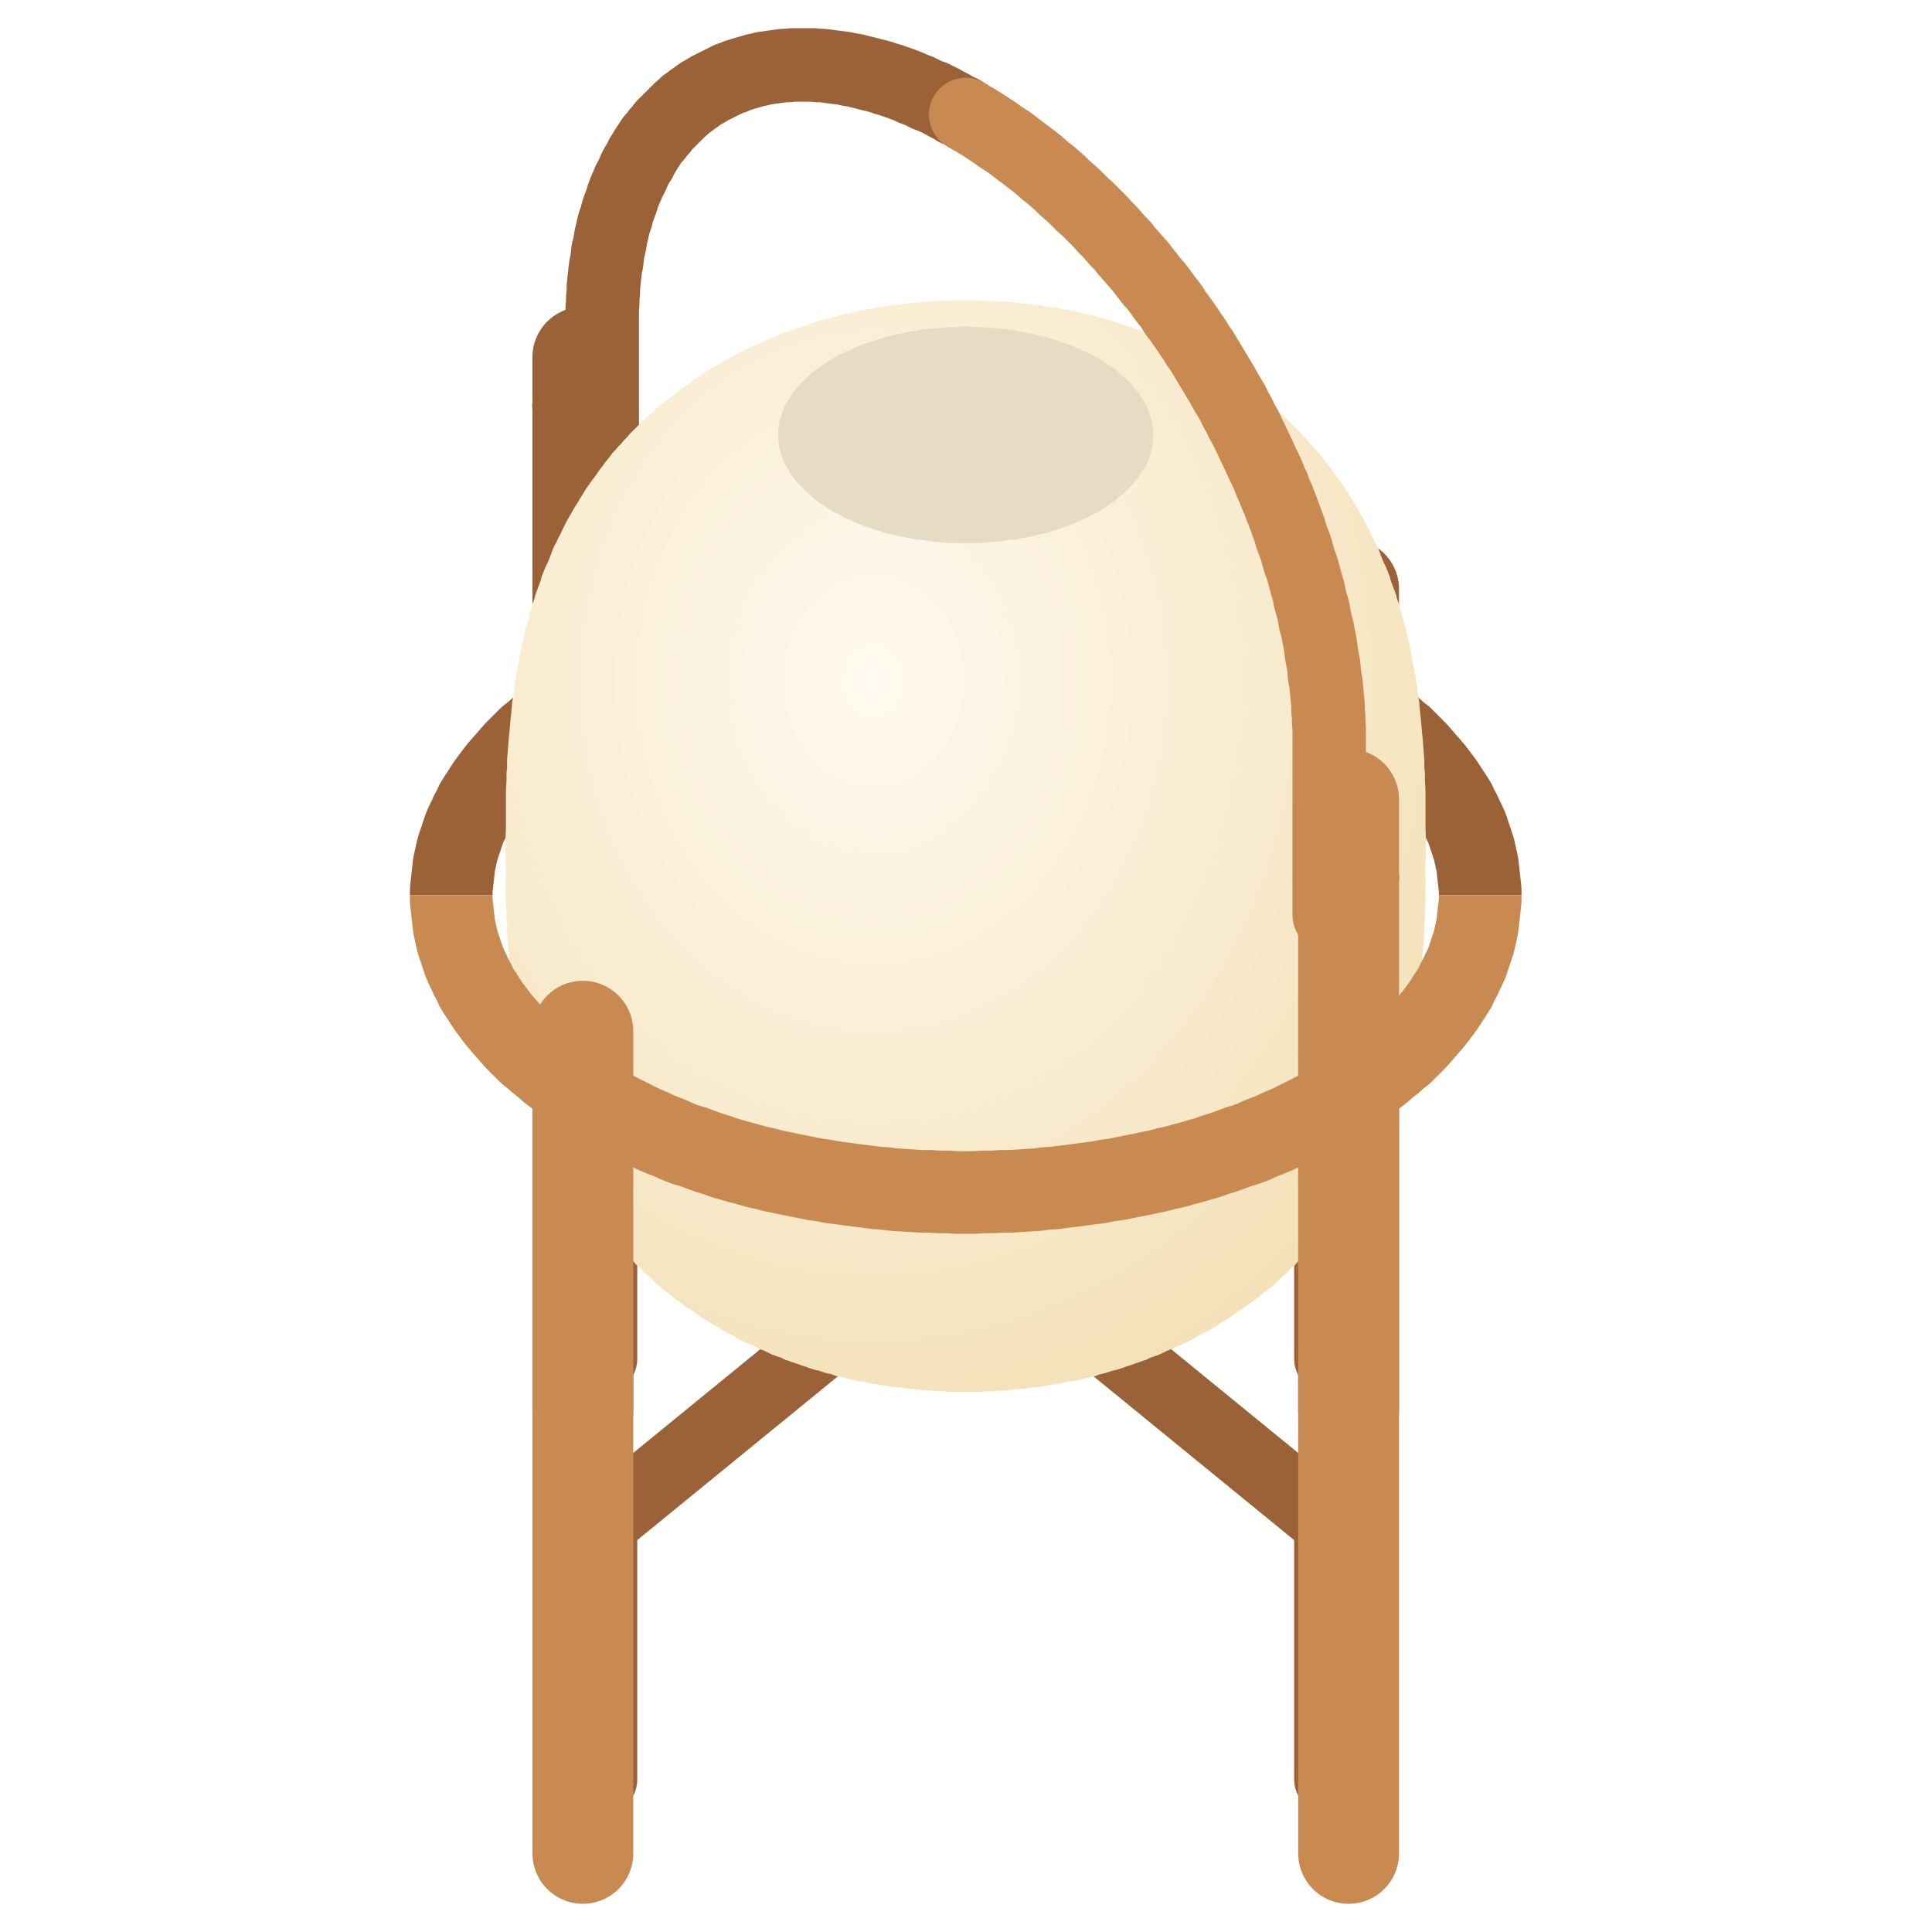
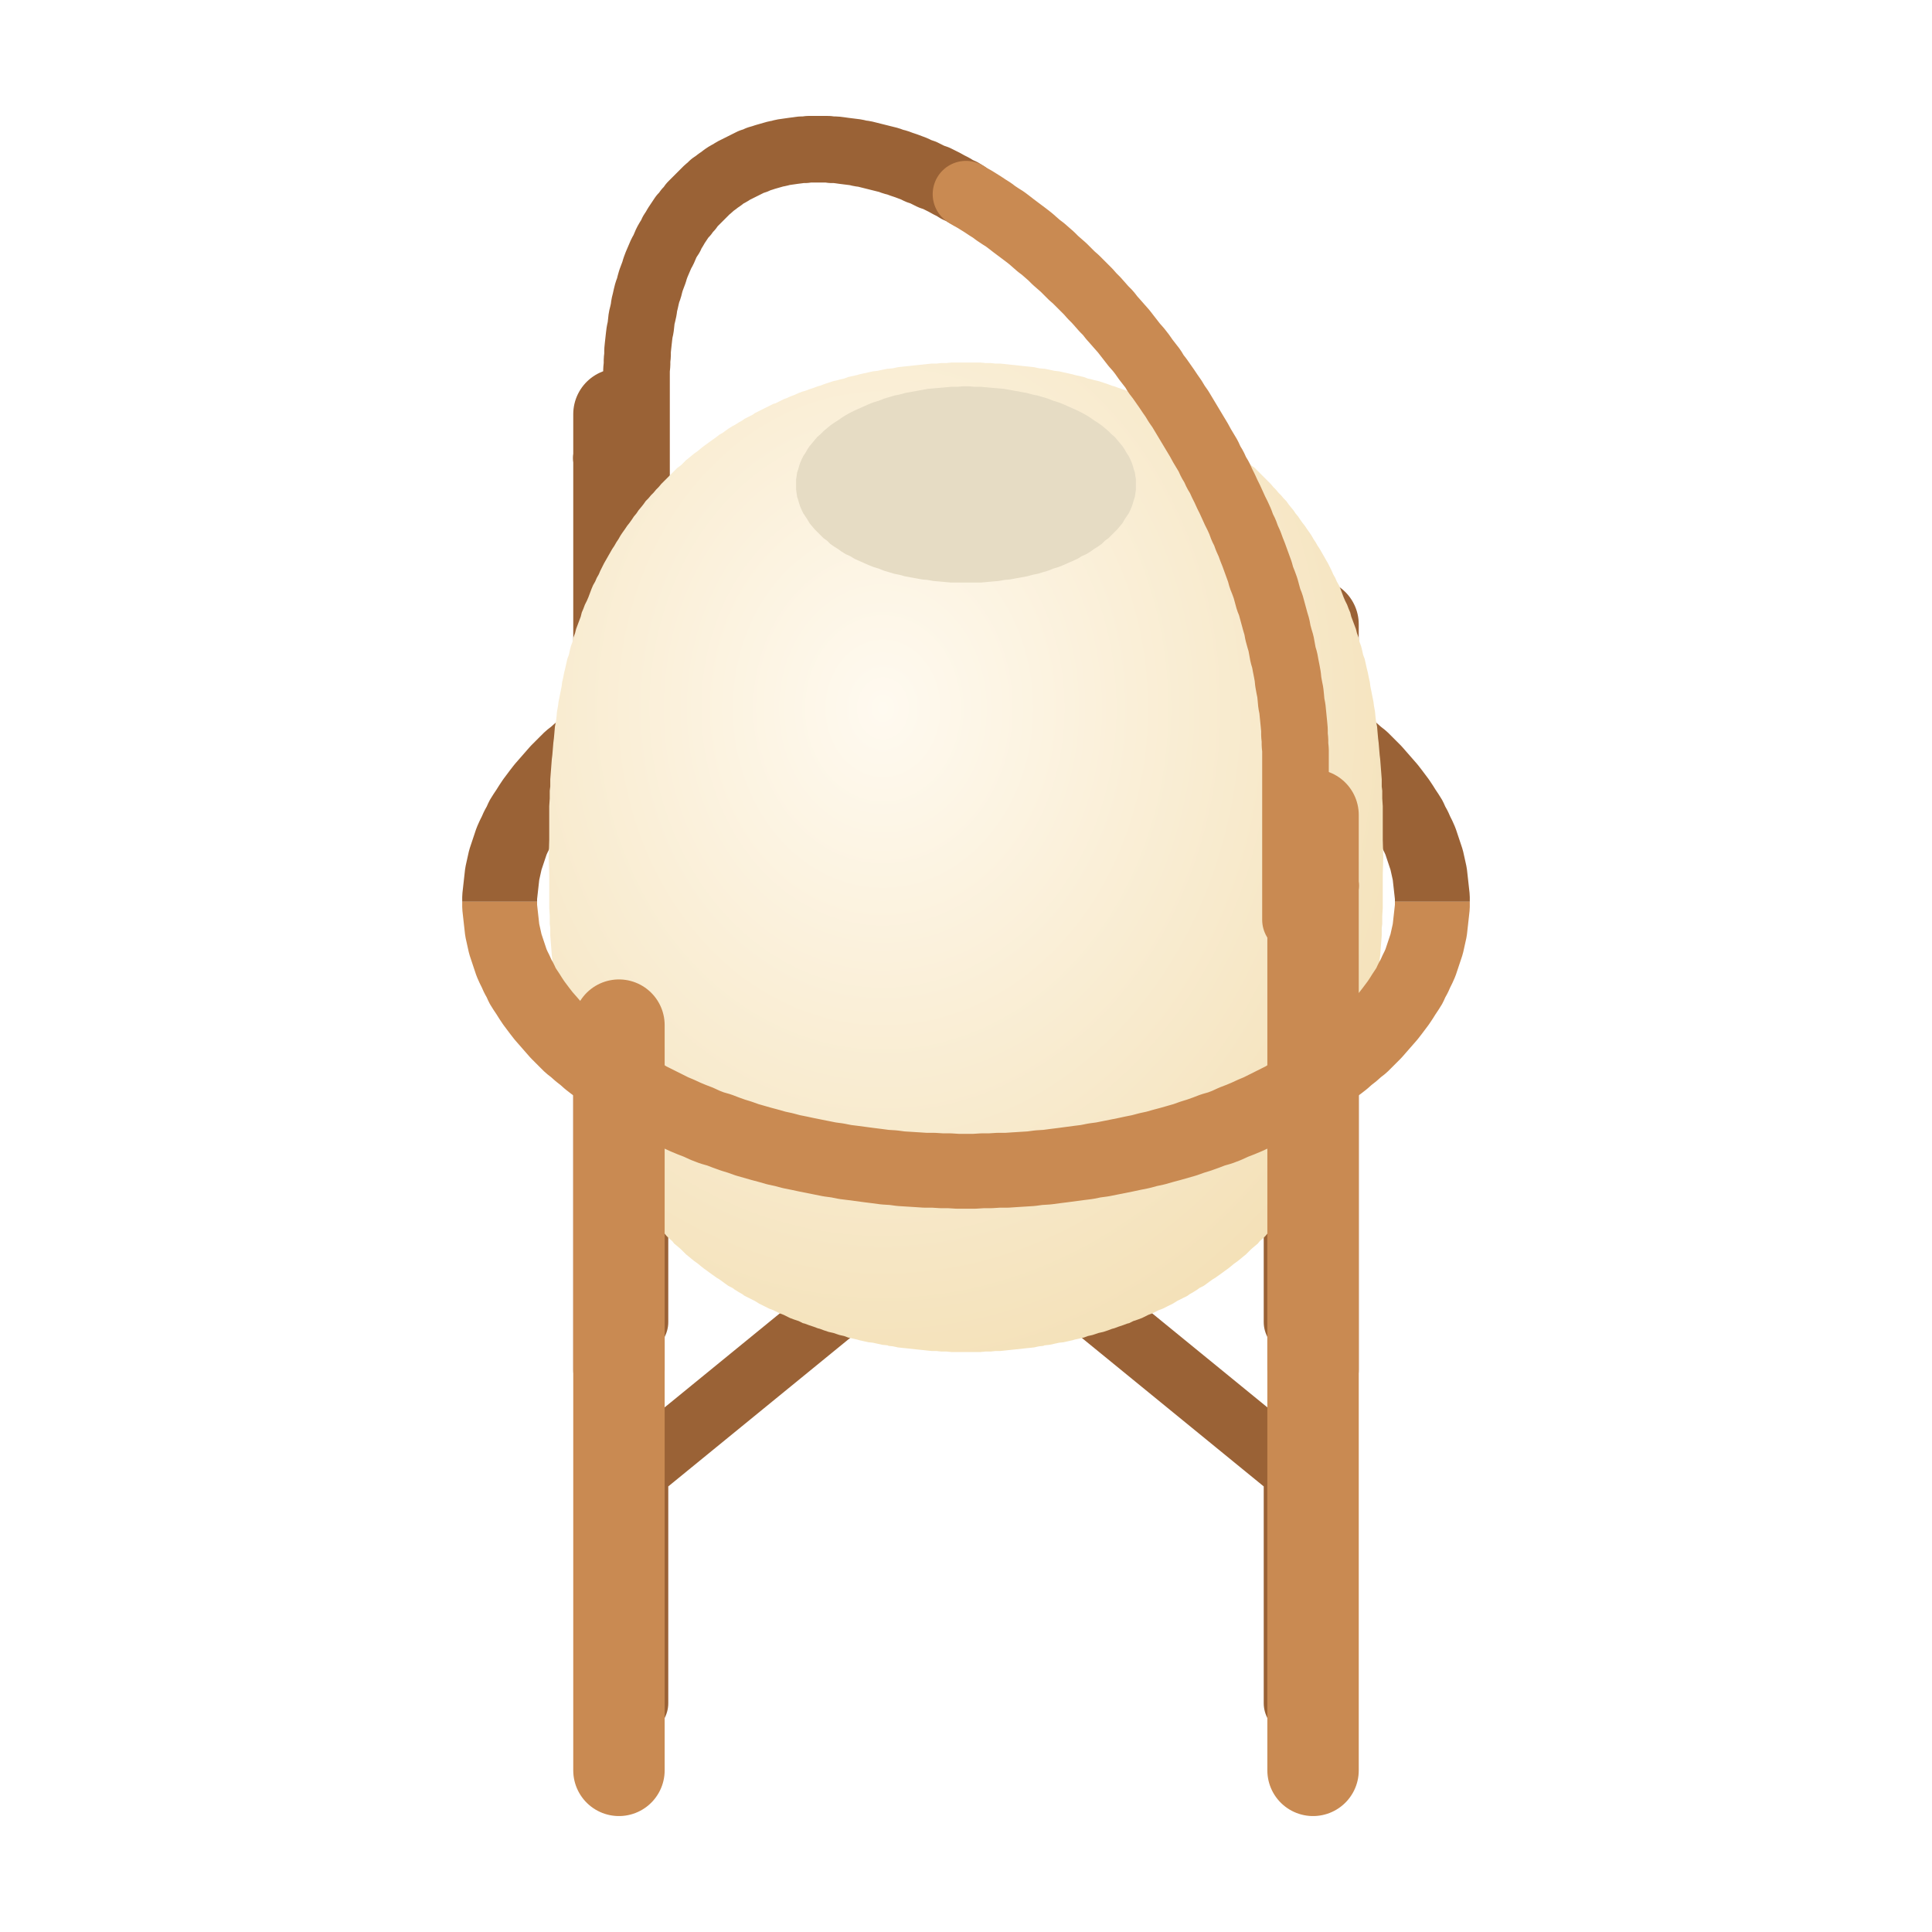
- <svg xmlns="http://www.w3.org/2000/svg" viewBox="86.5 89.5 339.1 339.1">
+ <svg xmlns="http://www.w3.org/2000/svg" viewBox="68.95 72.0 374.1 374.1">
  <defs>
    <radialGradient id="s" cx="0.4" cy="0.35" r="0.75">
      <stop offset="0" stop-color="#fffaf0" />
      <stop offset="1" stop-color="#f3dfb4" />
    </radialGradient>
  </defs>
  <polyline points="192.2,328.0 192.2,283.2 233.6,297.2 278.4,323.1 319.8,356.9 319.8,401.8" fill="none" stroke-linecap="round" stroke-linejoin="round" stroke="#9a6236" stroke-width="12.3" />
  <polyline points="319.8,328.0 319.8,283.2 278.4,297.2 233.6,323.1 192.2,356.9 192.2,401.8" fill="none" stroke-linecap="round" stroke-linejoin="round" stroke="#9a6236" stroke-width="12.3" />
  <polyline points="165.7,246.6 165.7,245.7 165.8,244.8 165.9,243.9 166.0,243.0 166.1,242.1 166.2,241.2 166.4,240.3 166.6,239.4 166.8,238.5 167.1,237.6 167.4,236.7 167.7,235.8 168.0,234.9 168.4,234.0 168.8,233.2 169.2,232.3 169.7,231.4 170.1,230.5 170.6,229.7 171.2,228.8 171.7,228.0 172.3,227.1 172.9,226.3 173.5,225.5 174.2,224.6 174.9,223.8 175.6,223.0 176.3,222.2 177.0,221.4 177.8,220.6 178.6,219.8 179.4,219.0 180.3,218.3 181.2,217.5 182.1,216.8 183.0,216.0 183.9,215.3 184.9,214.6 185.8,213.8 186.9,213.1 187.9,212.5 188.9,211.8 190.0,211.1 191.1,210.4 192.2,209.8 193.3,209.2 194.4,208.5 195.6,207.9 196.8,207.3 198.0,206.7 199.2,206.1 200.4,205.6 201.7,205.0 202.9,204.5 204.2,204.0 205.5,203.4 206.8,202.9 208.2,202.5 209.5,202.0 210.9,201.5 212.2,201.1 213.6,200.6 215.0,200.2 216.4,199.8 217.9,199.4 219.3,199.0 220.7,198.7 222.2,198.3 223.7,198.0 225.1,197.7 226.6,197.4 228.1,197.1 229.6,196.8 231.1,196.6 232.6,196.3 234.2,196.1 235.7,195.9 237.2,195.7 238.8,195.5 240.3,195.3 241.9,195.2 243.4,195.0 245.0,194.9 246.6,194.8 248.1,194.7 249.7,194.7 251.3,194.6 252.8,194.6 254.4,194.5 256.0,194.5 257.6,194.5 259.2,194.6 260.7,194.6 262.3,194.7 263.9,194.7 265.4,194.8 267.0,194.9 268.6,195.0 270.1,195.2 271.7,195.3 273.2,195.5 274.8,195.7 276.3,195.9 277.8,196.1 279.4,196.3 280.9,196.6 282.4,196.8 283.9,197.1 285.4,197.4 286.9,197.7 288.3,198.0 289.8,198.3 291.3,198.7 292.7,199.0 294.1,199.4 295.6,199.8 297.0,200.2 298.4,200.6 299.8,201.1 301.1,201.5 302.5,202.0 303.8,202.5 305.2,202.9 306.5,203.4 307.8,204.0 309.1,204.5 310.3,205.0 311.6,205.6 312.8,206.1 314.0,206.7 315.2,207.3 316.4,207.9 317.6,208.5 318.7,209.2 319.8,209.8 320.9,210.4 322.0,211.1 323.1,211.8 324.1,212.5 325.1,213.1 326.2,213.8 327.1,214.6 328.1,215.3 329.0,216.0 329.9,216.8 330.8,217.5 331.7,218.3 332.6,219.0 333.4,219.8 334.2,220.6 335.0,221.4 335.7,222.2 336.4,223.0 337.1,223.8 337.8,224.6 338.5,225.5 339.1,226.3 339.7,227.1 340.3,228.0 340.8,228.8 341.4,229.7 341.9,230.5 342.3,231.4 342.8,232.3 343.2,233.2 343.6,234.0 344.0,234.9 344.3,235.8 344.6,236.7 344.9,237.6 345.2,238.5 345.4,239.4 345.6,240.3 345.8,241.2 345.9,242.1 346.0,243.0 346.1,243.9 346.2,244.8 346.3,245.7 346.3,246.6" fill="none" stroke-linecap="butt" stroke-linejoin="round" stroke="#9a6236" stroke-width="14.5" />
  <polyline points="188.8,337.2 188.8,152.2" fill="none" stroke-linecap="round" stroke-linejoin="round" stroke="#9a6236" stroke-width="17.7" />
  <polyline points="323.2,337.2 323.2,192.9" fill="none" stroke-linecap="round" stroke-linejoin="round" stroke="#9a6236" stroke-width="17.7" />
  <polyline points="256.0,109.6 255.2,109.1 254.3,108.7 253.5,108.2 252.7,107.8 251.8,107.3 251.0,106.9 250.2,106.5 249.3,106.2 248.5,105.8 247.7,105.4 246.8,105.1 246.0,104.7 245.2,104.4 244.4,104.1 243.5,103.8 242.7,103.5 241.9,103.3 241.1,103.0 240.3,102.8 239.5,102.6 238.7,102.4 237.9,102.2 237.1,102.0 236.3,101.8 235.5,101.7 234.7,101.5 233.9,101.4 233.1,101.3 232.3,101.2 231.6,101.1 230.8,101.0 230.0,101.0 229.3,100.9 228.5,100.9 227.8,100.9 227.0,100.9 226.3,100.9 225.5,100.9 224.8,101.0 224.1,101.0 223.4,101.1 222.6,101.2 221.9,101.3 221.2,101.4 220.5,101.5 219.8,101.7 219.2,101.8 218.5,102.0 217.8,102.2 217.1,102.4 216.5,102.6 215.8,102.8 215.2,103.1 214.5,103.3 213.9,103.6 213.3,103.9 212.7,104.2 212.1,104.5 211.5,104.8 210.9,105.1 210.3,105.5 209.7,105.8 209.1,106.2 208.6,106.6 208.0,107.0 207.5,107.4 206.9,107.8 206.4,108.3 205.9,108.7 205.4,109.2 204.9,109.7 204.4,110.2 203.9,110.7 203.4,111.2 202.9,111.7 202.5,112.3 202.0,112.8 201.6,113.4 201.1,113.9 200.7,114.5 200.3,115.1 199.9,115.7 199.5,116.4 199.1,117.0 198.8,117.7 198.4,118.3 198.0,119.0 197.7,119.7 197.4,120.4 197.0,121.1 196.7,121.8 196.4,122.5 196.1,123.2 195.8,124.0 195.6,124.7 195.3,125.5 195.0,126.3 194.8,127.0 194.6,127.8 194.3,128.6 194.1,129.4 193.9,130.3 193.7,131.1 193.6,131.9 193.4,132.8 193.2,133.6 193.1,134.5 193.0,135.4 192.8,136.3 192.7,137.1 192.6,138.0 192.5,138.9 192.4,139.9 192.4,140.8 192.3,141.7 192.3,142.6 192.2,143.6 192.2,144.5 192.2,145.5 192.2,146.5 192.2,176.3" fill="none" stroke-linecap="round" stroke-linejoin="round" stroke="#9a6236" stroke-width="12.9" />
  <polygon points="175.2,238.0 175.3,234.6 175.3,232.5 175.3,230.6 175.3,229.8 175.3,228.1 175.4,226.6 175.4,225.1 175.5,224.3 175.5,222.9 175.6,221.6 175.7,220.3 175.8,219.0 175.9,218.2 176.0,217.0 176.1,215.8 176.2,215.0 176.3,213.9 176.4,212.7 176.6,211.7 176.7,210.9 176.8,209.8 177.0,208.7 177.1,207.9 177.3,206.9 177.5,205.9 177.7,204.9 177.8,204.1 178.0,203.2 178.2,202.2 178.4,201.4 178.6,200.5 178.8,199.6 179.1,198.8 179.3,197.9 179.5,197.1 179.8,196.3 180.0,195.4 180.3,194.6 180.5,193.8 180.8,193.0 181.1,192.2 181.4,191.4 181.6,190.6 181.9,189.9 182.2,189.1 182.6,188.3 182.9,187.6 183.2,186.8 183.5,186.0 183.8,185.3 184.2,184.6 184.5,183.9 184.9,183.2 185.2,182.5 185.6,181.7 185.9,181.1 186.3,180.4 186.7,179.7 187.1,179.0 187.5,178.3 187.9,177.7 188.3,177.0 188.7,176.4 189.1,175.7 189.5,175.1 190.0,174.4 190.4,173.8 190.8,173.3 191.3,172.6 191.7,172.0 192.2,171.4 192.6,170.8 193.1,170.2 193.5,169.7 194.0,169.0 194.5,168.5 195.0,167.9 195.5,167.4 196.0,166.8 196.5,166.3 197.0,165.7 197.5,165.2 198.0,164.7 198.5,164.2 199.1,163.6 199.5,163.2 200.1,162.6 200.8,162.1 201.2,161.7 201.8,161.1 202.3,160.7 202.9,160.2 203.4,159.8 204.1,159.3 204.7,158.8 205.2,158.4 205.9,157.9 206.3,157.6 207.0,157.1 207.7,156.6 208.2,156.2 208.9,155.8 209.3,155.5 210.0,155.0 210.8,154.5 211.2,154.3 212.0,153.8 212.7,153.4 213.1,153.1 213.9,152.7 214.7,152.3 215.1,152.0 215.9,151.6 216.7,151.2 217.1,151.0 217.9,150.6 218.7,150.2 219.1,150.1 219.9,149.7 220.7,149.3 221.5,149.0 221.9,148.8 222.7,148.5 223.6,148.1 224.4,147.8 224.8,147.7 225.6,147.4 226.5,147.1 227.3,146.8 227.7,146.7 228.5,146.4 229.4,146.1 230.3,145.8 231.2,145.6 231.5,145.5 232.4,145.3 233.2,145.0 234.1,144.8 235.0,144.6 235.3,144.5 236.2,144.3 237.1,144.1 238.0,143.9 238.9,143.8 239.8,143.6 240.8,143.4 241.0,143.4 241.9,143.3 242.8,143.1 243.7,143.0 244.7,142.9 245.6,142.8 246.5,142.7 247.5,142.6 248.4,142.5 249.4,142.4 250.3,142.4 251.2,142.3 252.2,142.3 252.2,142.3 253.2,142.2 254.1,142.2 255.1,142.2 256.0,142.2 256.9,142.2 257.9,142.2 258.8,142.2 259.8,142.3 259.8,142.3 260.8,142.3 261.7,142.4 262.6,142.4 263.6,142.5 264.5,142.6 265.5,142.7 266.4,142.8 267.3,142.9 268.3,143.0 269.2,143.1 270.1,143.3 271.0,143.4 271.2,143.4 272.2,143.6 273.1,143.8 274.0,143.9 274.9,144.1 275.8,144.3 276.7,144.5 277.0,144.6 277.9,144.8 278.8,145.0 279.6,145.3 280.5,145.5 280.8,145.6 281.7,145.8 282.6,146.1 283.5,146.4 284.3,146.7 284.7,146.8 285.5,147.1 286.4,147.4 287.2,147.7 287.6,147.8 288.4,148.1 289.3,148.5 290.1,148.8 290.5,149.0 291.3,149.3 292.1,149.7 292.9,150.1 293.3,150.2 294.1,150.6 294.9,151.0 295.3,151.2 296.1,151.6 296.9,152.0 297.3,152.3 298.1,152.7 298.9,153.1 299.3,153.4 300.0,153.8 300.8,154.3 301.2,154.5 302.0,155.0 302.7,155.5 303.1,155.8 303.8,156.2 304.3,156.6 305.0,157.1 305.7,157.6 306.1,157.9 306.8,158.4 307.3,158.8 307.9,159.3 308.6,159.8 309.1,160.2 309.7,160.7 310.2,161.1 310.8,161.7 311.2,162.1 311.9,162.6 312.5,163.2 312.9,163.6 313.5,164.2 314.0,164.7 314.5,165.2 315.0,165.7 315.5,166.3 316.0,166.8 316.5,167.4 317.0,167.9 317.5,168.5 318.0,169.0 318.5,169.7 318.9,170.2 319.4,170.8 319.8,171.4 320.3,172.0 320.7,172.6 321.2,173.3 321.6,173.8 322.0,174.4 322.5,175.1 322.9,175.7 323.3,176.4 323.7,177.0 324.1,177.7 324.5,178.3 324.9,179.0 325.3,179.7 325.7,180.4 326.1,181.1 326.4,181.7 326.8,182.5 327.1,183.2 327.5,183.9 327.8,184.6 328.2,185.3 328.5,186.0 328.8,186.8 329.1,187.6 329.4,188.3 329.8,189.1 330.1,189.9 330.4,190.6 330.6,191.4 330.9,192.2 331.2,193.0 331.5,193.8 331.7,194.6 332.0,195.4 332.2,196.3 332.5,197.1 332.7,197.9 332.9,198.8 333.2,199.6 333.4,200.5 333.6,201.4 333.8,202.2 334.0,203.2 334.2,204.1 334.3,204.9 334.5,205.9 334.7,206.9 334.9,207.9 335.0,208.7 335.2,209.8 335.3,210.9 335.4,211.7 335.6,212.7 335.7,213.9 335.8,215.0 335.9,215.8 336.0,217.0 336.1,218.2 336.2,219.0 336.3,220.3 336.4,221.6 336.5,222.9 336.5,224.3 336.6,225.1 336.6,226.6 336.7,228.1 336.7,229.8 336.7,230.6 336.7,232.5 336.7,234.6 336.8,238.0 336.7,241.3 336.7,243.5 336.7,245.3 336.7,246.2 336.7,247.8 336.6,249.4 336.6,250.9 336.5,251.7 336.5,253.1 336.4,254.4 336.3,255.7 336.2,257.0 336.1,257.8 336.0,259.0 335.9,260.2 335.8,261.0 335.7,262.1 335.6,263.2 335.4,264.3 335.3,265.1 335.2,266.2 335.0,267.2 334.9,268.0 334.7,269.1 334.5,270.1 334.3,271.1 334.2,271.8 334.0,272.8 333.8,273.8 333.6,274.5 333.4,275.5 333.2,276.4 332.9,277.2 332.7,278.0 332.5,278.9 332.2,279.7 332.0,280.6 331.7,281.4 331.5,282.2 331.2,283.0 330.9,283.8 330.6,284.6 330.4,285.4 330.1,286.1 329.8,286.9 329.4,287.7 329.1,288.4 328.8,289.2 328.5,289.9 328.2,290.7 327.8,291.4 327.5,292.1 327.1,292.8 326.8,293.5 326.4,294.2 326.1,294.9 325.7,295.6 325.3,296.3 324.9,297.0 324.5,297.6 324.1,298.3 323.7,299.0 323.3,299.6 322.9,300.3 322.5,300.9 322.0,301.6 321.6,302.1 321.2,302.7 320.7,303.4 320.3,303.9 319.8,304.6 319.4,305.1 318.9,305.8 318.5,306.3 318.0,306.9 317.5,307.5 317.0,308.1 316.5,308.6 316.0,309.2 315.5,309.7 315.0,310.3 314.5,310.7 314.0,311.3 313.5,311.8 312.9,312.3 312.5,312.8 311.9,313.3 311.2,313.9 310.8,314.3 310.2,314.9 309.7,315.3 309.1,315.8 308.6,316.2 307.9,316.7 307.3,317.2 306.8,317.6 306.1,318.1 305.7,318.4 305.0,318.9 304.3,319.4 303.8,319.7 303.1,320.2 302.7,320.5 302.0,321.0 301.2,321.4 300.8,321.7 300.0,322.2 299.3,322.6 298.9,322.9 298.1,323.3 297.3,323.7 296.9,323.9 296.1,324.4 295.3,324.8 294.9,325.0 294.1,325.4 293.3,325.7 292.9,325.9 292.1,326.3 291.3,326.6 290.5,327.0 290.1,327.2 289.3,327.5 288.4,327.8 287.6,328.2 287.2,328.3 286.4,328.6 285.5,328.9 284.7,329.2 284.3,329.3 283.5,329.6 282.6,329.9 281.7,330.1 280.8,330.4 280.5,330.5 279.6,330.7 278.8,331.0 277.9,331.2 277.0,331.4 276.7,331.5 275.8,331.7 274.9,331.9 274.0,332.0 273.1,332.2 272.2,332.4 271.2,332.5 271.0,332.6 270.1,332.7 269.2,332.9 268.3,333.0 267.3,333.1 266.4,333.2 265.5,333.3 264.5,333.4 263.6,333.5 262.6,333.6 261.7,333.6 260.8,333.7 259.8,333.7 259.8,333.7 258.8,333.8 257.9,333.8 256.9,333.8 256.0,333.8 255.1,333.8 254.1,333.8 253.2,333.8 252.2,333.7 252.2,333.7 251.2,333.7 250.3,333.6 249.4,333.6 248.4,333.5 247.5,333.4 246.5,333.3 245.6,333.2 244.7,333.1 243.7,333.0 242.8,332.9 241.9,332.7 241.0,332.6 240.8,332.5 239.8,332.4 238.9,332.2 238.0,332.0 237.1,331.9 236.2,331.7 235.3,331.5 235.0,331.4 234.1,331.2 233.2,331.0 232.4,330.7 231.5,330.5 231.2,330.4 230.3,330.1 229.4,329.9 228.5,329.6 227.7,329.3 227.3,329.2 226.5,328.9 225.6,328.6 224.8,328.3 224.4,328.2 223.6,327.8 222.7,327.5 221.9,327.2 221.5,327.0 220.7,326.6 219.9,326.3 219.1,325.9 218.7,325.7 217.9,325.4 217.1,325.0 216.7,324.8 215.9,324.4 215.1,323.9 214.7,323.7 213.9,323.3 213.1,322.9 212.7,322.6 212.0,322.2 211.2,321.7 210.8,321.4 210.0,321.0 209.3,320.5 208.9,320.2 208.2,319.7 207.7,319.4 207.0,318.9 206.3,318.4 205.9,318.1 205.2,317.6 204.7,317.2 204.1,316.7 203.4,316.2 202.9,315.8 202.3,315.3 201.8,314.9 201.2,314.3 200.8,313.9 200.1,313.3 199.5,312.8 199.1,312.3 198.5,311.8 198.0,311.3 197.5,310.7 197.0,310.3 196.5,309.7 196.0,309.2 195.5,308.6 195.0,308.1 194.5,307.5 194.0,306.9 193.5,306.3 193.1,305.8 192.6,305.1 192.2,304.6 191.7,303.9 191.3,303.4 190.8,302.7 190.4,302.1 190.0,301.6 189.5,300.9 189.1,300.3 188.7,299.6 188.3,299.0 187.9,298.3 187.5,297.6 187.1,297.0 186.7,296.3 186.3,295.6 185.9,294.9 185.6,294.2 185.2,293.5 184.9,292.8 184.5,292.1 184.2,291.4 183.8,290.7 183.5,289.9 183.2,289.2 182.9,288.4 182.6,287.7 182.2,286.9 181.9,286.1 181.6,285.4 181.4,284.6 181.1,283.8 180.8,283.0 180.5,282.2 180.3,281.4 180.0,280.6 179.8,279.7 179.5,278.9 179.3,278.0 179.1,277.2 178.8,276.4 178.6,275.5 178.4,274.5 178.2,273.8 178.0,272.8 177.8,271.8 177.7,271.1 177.5,270.1 177.3,269.1 177.1,268.0 177.0,267.2 176.8,266.2 176.7,265.1 176.6,264.3 176.4,263.2 176.3,262.1 176.2,261.0 176.1,260.2 176.0,259.0 175.9,257.8 175.8,257.0 175.7,255.7 175.6,254.4 175.5,253.1 175.5,251.7 175.4,250.9 175.4,249.4 175.3,247.8 175.3,246.2 175.3,245.3 175.3,243.5 175.3,241.3" fill="url(#s)" />
  <polygon points="279.3,179.3 278.4,179.7 277.6,180.2 276.7,180.6 275.8,181.0 274.9,181.4 273.9,181.8 272.9,182.1 271.9,182.5 270.9,182.8 269.9,183.1 268.9,183.3 267.8,183.6 266.7,183.8 265.6,184.0 264.5,184.2 263.4,184.3 262.3,184.5 261.1,184.6 260.0,184.7 258.9,184.8 257.7,184.8 256.6,184.8 255.4,184.8 254.3,184.8 253.1,184.8 252.0,184.7 250.9,184.6 249.7,184.5 248.6,184.3 247.5,184.2 246.4,184.0 245.3,183.8 244.2,183.6 243.1,183.3 242.1,183.1 241.1,182.8 240.1,182.5 239.1,182.1 238.1,181.8 237.1,181.4 236.2,181.0 235.3,180.6 234.4,180.2 233.6,179.7 232.7,179.3 231.9,178.8 231.2,178.3 230.4,177.8 229.7,177.3 229.1,176.7 228.4,176.2 227.8,175.6 227.2,175.0 226.7,174.5 226.2,173.9 225.7,173.3 225.3,172.6 224.9,172.0 224.5,171.4 224.2,170.8 223.9,170.1 223.7,169.5 223.5,168.8 223.3,168.2 223.2,167.5 223.1,166.8 223.1,166.2 223.1,165.5 223.1,164.8 223.2,164.2 223.3,163.5 223.5,162.9 223.7,162.2 223.9,161.6 224.2,160.9 224.5,160.3 224.9,159.7 225.3,159.0 225.7,158.4 226.2,157.8 226.7,157.2 227.2,156.6 227.8,156.1 228.4,155.5 229.1,154.9 229.7,154.4 230.4,153.9 231.2,153.4 231.9,152.9 232.7,152.4 233.6,151.9 234.4,151.5 235.3,151.1 236.2,150.7 237.1,150.3 238.1,149.9 239.1,149.6 240.1,149.2 241.1,148.9 242.1,148.6 243.1,148.4 244.2,148.1 245.3,147.9 246.4,147.7 247.5,147.5 248.6,147.3 249.7,147.2 250.9,147.1 252.0,147.0 253.1,146.9 254.3,146.9 255.4,146.8 256.6,146.8 257.7,146.9 258.9,146.9 260.0,147.0 261.1,147.1 262.3,147.2 263.4,147.3 264.5,147.5 265.6,147.7 266.7,147.9 267.8,148.1 268.9,148.4 269.9,148.6 270.9,148.9 271.9,149.2 272.9,149.6 273.9,149.9 274.9,150.3 275.8,150.7 276.7,151.1 277.6,151.5 278.4,151.9 279.3,152.4 280.1,152.9 280.8,153.4 281.6,153.9 282.3,154.4 282.9,154.9 283.6,155.5 284.2,156.1 284.8,156.6 285.3,157.2 285.8,157.8 286.3,158.4 286.7,159.0 287.1,159.7 287.5,160.3 287.8,160.9 288.1,161.6 288.3,162.2 288.5,162.9 288.7,163.5 288.8,164.2 288.9,164.8 288.9,165.5 288.9,166.2 288.9,166.8 288.8,167.5 288.7,168.2 288.5,168.8 288.3,169.5 288.1,170.1 287.8,170.8 287.5,171.4 287.1,172.0 286.7,172.6 286.3,173.3 285.8,173.9 285.3,174.5 284.8,175.0 284.2,175.6 283.6,176.2 282.9,176.7 282.3,177.3 281.6,177.8 280.8,178.3 280.1,178.8 279.3,179.3" fill="#e6dcc4" />
  <polyline points="346.3,246.6 346.3,247.6 346.2,248.5 346.1,249.4 346.0,250.3 345.9,251.2 345.8,252.1 345.6,253.0 345.4,253.9 345.2,254.8 344.9,255.7 344.6,256.6 344.3,257.5 344.0,258.4 343.6,259.3 343.2,260.1 342.8,261.0 342.3,261.9 341.9,262.8 341.4,263.6 340.8,264.5 340.3,265.3 339.7,266.2 339.1,267.0 338.5,267.8 337.8,268.7 337.1,269.5 336.4,270.3 335.7,271.1 335.0,271.9 334.2,272.7 333.4,273.5 332.6,274.3 331.7,275.0 330.8,275.8 329.9,276.5 329.0,277.3 328.1,278.0 327.1,278.7 326.2,279.4 325.1,280.1 324.1,280.8 323.1,281.5 322.0,282.2 320.9,282.9 319.8,283.5 318.7,284.1 317.6,284.8 316.4,285.4 315.2,286.0 314.0,286.6 312.8,287.2 311.6,287.7 310.3,288.3 309.1,288.8 307.8,289.3 306.5,289.9 305.2,290.4 303.8,290.8 302.5,291.3 301.1,291.8 299.8,292.2 298.4,292.7 297.0,293.1 295.6,293.5 294.1,293.9 292.7,294.3 291.3,294.6 289.8,295.0 288.3,295.3 286.9,295.6 285.4,295.9 283.9,296.2 282.4,296.5 280.9,296.7 279.4,297.0 277.8,297.2 276.3,297.4 274.8,297.6 273.2,297.8 271.7,298.0 270.1,298.1 268.6,298.3 267.0,298.4 265.4,298.5 263.9,298.6 262.3,298.6 260.7,298.7 259.2,298.7 257.6,298.8 256.0,298.8 254.4,298.8 252.8,298.7 251.3,298.7 249.7,298.6 248.1,298.6 246.6,298.5 245.0,298.4 243.4,298.3 241.9,298.1 240.3,298.0 238.8,297.8 237.2,297.6 235.7,297.4 234.2,297.2 232.6,297.0 231.1,296.7 229.6,296.5 228.1,296.2 226.6,295.9 225.1,295.6 223.7,295.3 222.2,295.0 220.7,294.6 219.3,294.3 217.9,293.9 216.4,293.5 215.0,293.1 213.6,292.7 212.2,292.2 210.9,291.8 209.5,291.3 208.2,290.8 206.8,290.4 205.5,289.9 204.2,289.3 202.9,288.8 201.7,288.3 200.4,287.7 199.2,287.2 198.0,286.6 196.8,286.0 195.6,285.4 194.4,284.8 193.3,284.1 192.2,283.5 191.1,282.9 190.0,282.2 188.9,281.5 187.9,280.8 186.9,280.1 185.8,279.4 184.9,278.7 183.9,278.0 183.0,277.3 182.1,276.5 181.2,275.8 180.3,275.0 179.4,274.3 178.6,273.5 177.8,272.7 177.0,271.9 176.3,271.1 175.6,270.3 174.9,269.5 174.2,268.7 173.5,267.8 172.9,267.0 172.3,266.2 171.7,265.3 171.2,264.5 170.6,263.6 170.1,262.8 169.7,261.9 169.2,261.0 168.8,260.1 168.4,259.3 168.0,258.4 167.7,257.5 167.4,256.6 167.1,255.7 166.8,254.8 166.6,253.9 166.4,253.0 166.2,252.1 166.1,251.2 166.0,250.3 165.9,249.4 165.8,248.5 165.7,247.6 165.7,246.6" fill="none" stroke-linecap="butt" stroke-linejoin="round" stroke="#c98a52" stroke-width="14.5" />
  <polyline points="323.2,414.8 323.2,229.8" fill="none" stroke-linecap="round" stroke-linejoin="round" stroke="#c98a52" stroke-width="17.7" />
  <polyline points="188.8,414.8 188.8,270.5" fill="none" stroke-linecap="round" stroke-linejoin="round" stroke="#c98a52" stroke-width="17.7" />
  <polyline points="319.8,250.1 319.8,220.2 319.8,219.2 319.8,218.2 319.8,217.2 319.7,216.2 319.7,215.3 319.6,214.3 319.6,213.3 319.5,212.2 319.4,211.2 319.3,210.2 319.2,209.2 319.0,208.2 318.9,207.1 318.8,206.1 318.6,205.1 318.4,204.0 318.3,203.0 318.1,201.9 317.9,200.9 317.7,199.8 317.4,198.8 317.2,197.7 317.0,196.6 316.7,195.6 316.4,194.5 316.2,193.4 315.9,192.4 315.6,191.3 315.3,190.2 315.0,189.1 314.6,188.1 314.3,187.0 314.0,185.9 313.6,184.8 313.2,183.8 312.9,182.7 312.5,181.6 312.1,180.5 311.7,179.4 311.3,178.4 310.9,177.3 310.4,176.2 310.0,175.1 309.5,174.1 309.1,173.0 308.6,171.9 308.1,170.9 307.6,169.8 307.1,168.7 306.6,167.7 306.1,166.6 305.6,165.6 305.1,164.5 304.5,163.5 304.0,162.4 303.4,161.4 302.9,160.3 302.3,159.3 301.7,158.3 301.1,157.2 300.5,156.2 299.9,155.2 299.3,154.2 298.7,153.2 298.1,152.2 297.5,151.2 296.8,150.2 296.2,149.2 295.5,148.2 294.9,147.3 294.2,146.3 293.5,145.3 292.8,144.4 292.2,143.4 291.5,142.5 290.8,141.6 290.1,140.6 289.4,139.7 288.6,138.8 287.9,137.9 287.2,137.0 286.5,136.1 285.7,135.2 285.0,134.4 284.2,133.5 283.5,132.6 282.7,131.8 282.0,131.0 281.2,130.1 280.4,129.3 279.7,128.5 278.9,127.7 278.1,126.9 277.3,126.1 276.5,125.4 275.7,124.6 274.9,123.8 274.1,123.1 273.3,122.4 272.5,121.6 271.7,120.9 270.9,120.2 270.1,119.6 269.3,118.9 268.5,118.2 267.6,117.5 266.8,116.9 266.0,116.3 265.2,115.7 264.3,115.0 263.5,114.4 262.7,113.9 261.8,113.3 261.0,112.7 260.2,112.2 259.3,111.6 258.5,111.1 257.7,110.6 256.8,110.1 256.0,109.6" fill="none" stroke-linecap="round" stroke-linejoin="round" stroke="#c98a52" stroke-width="12.9" />
  <circle cx="184.2" cy="160.7" r="4.3" fill="#9a6236" />
  <circle cx="327.8" cy="243.5" r="4.3" fill="#c98a52" />
</svg>
